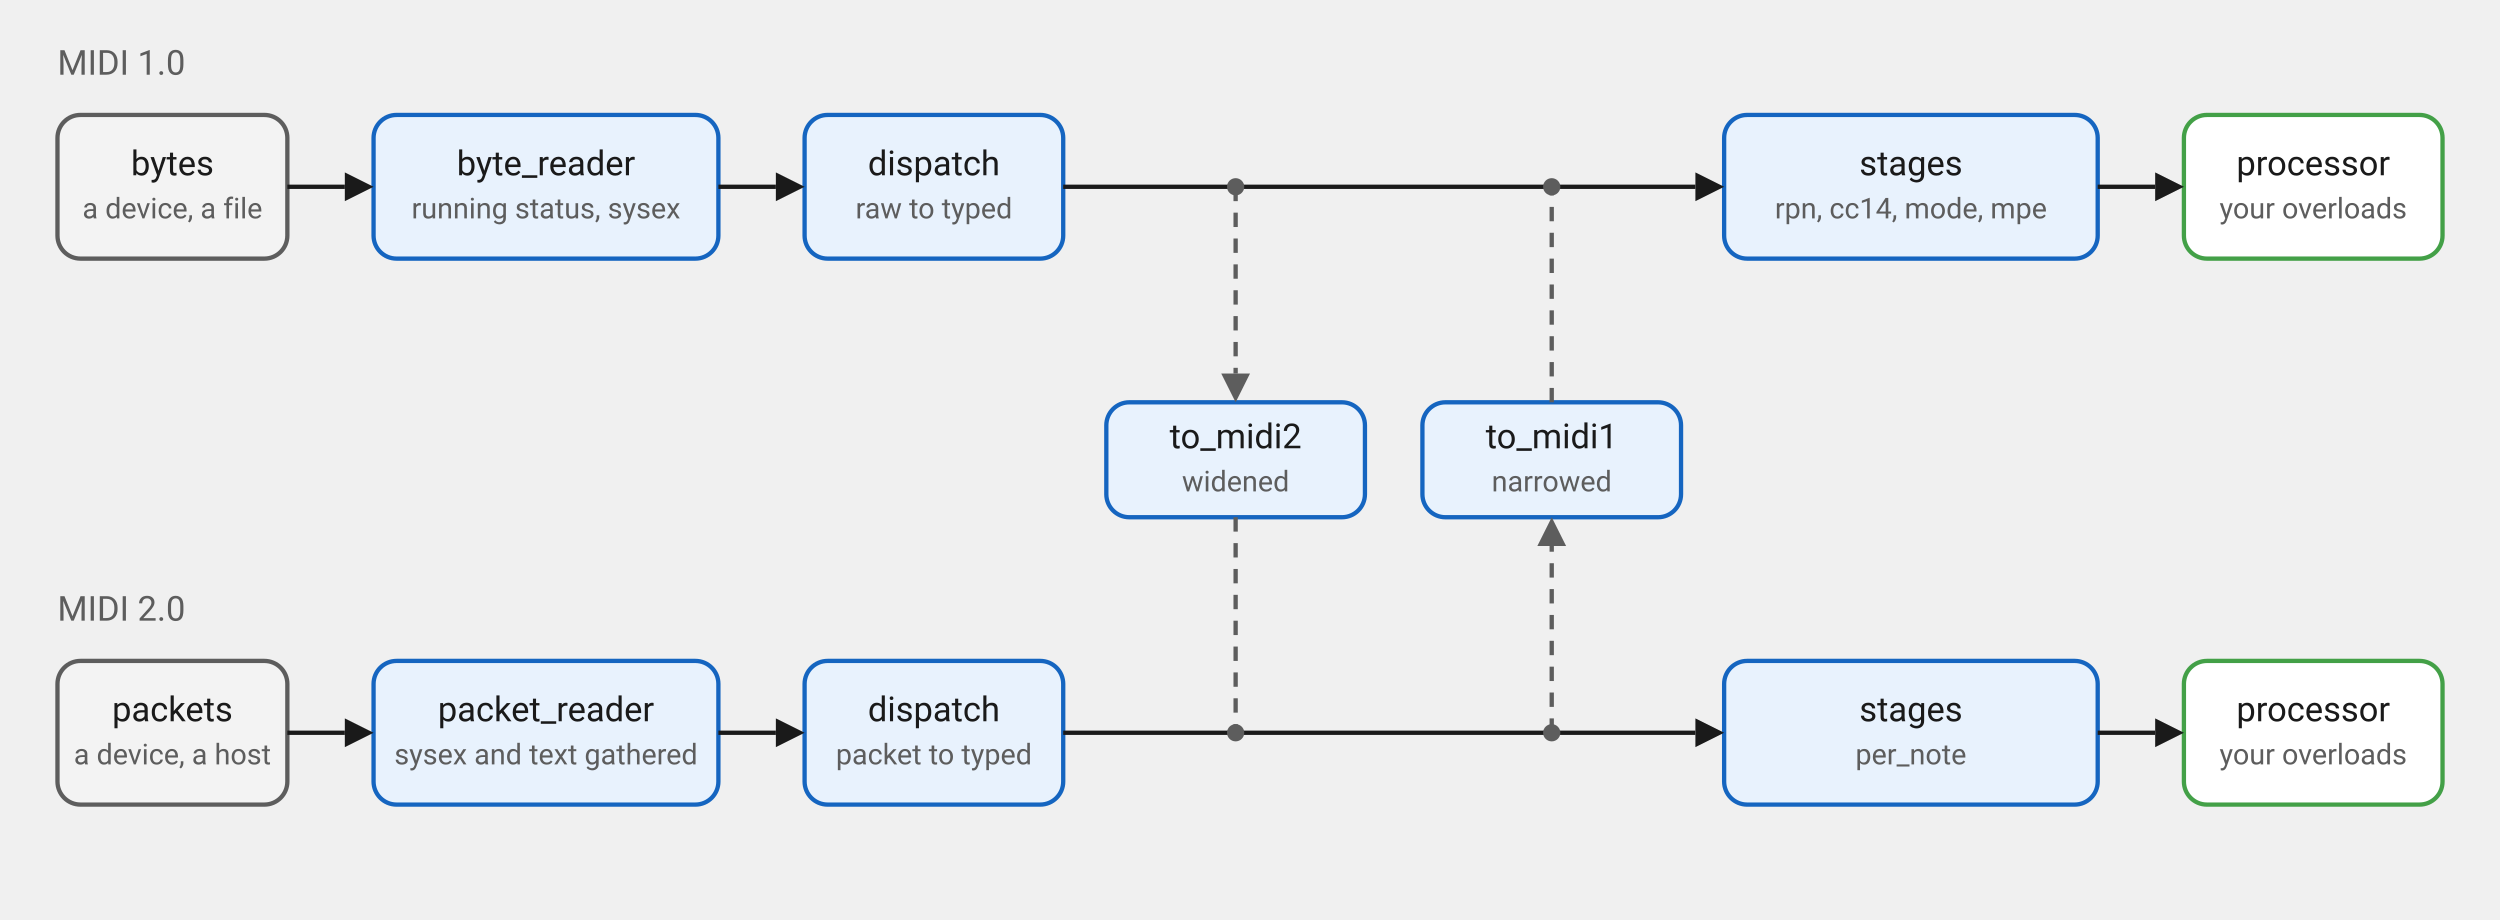
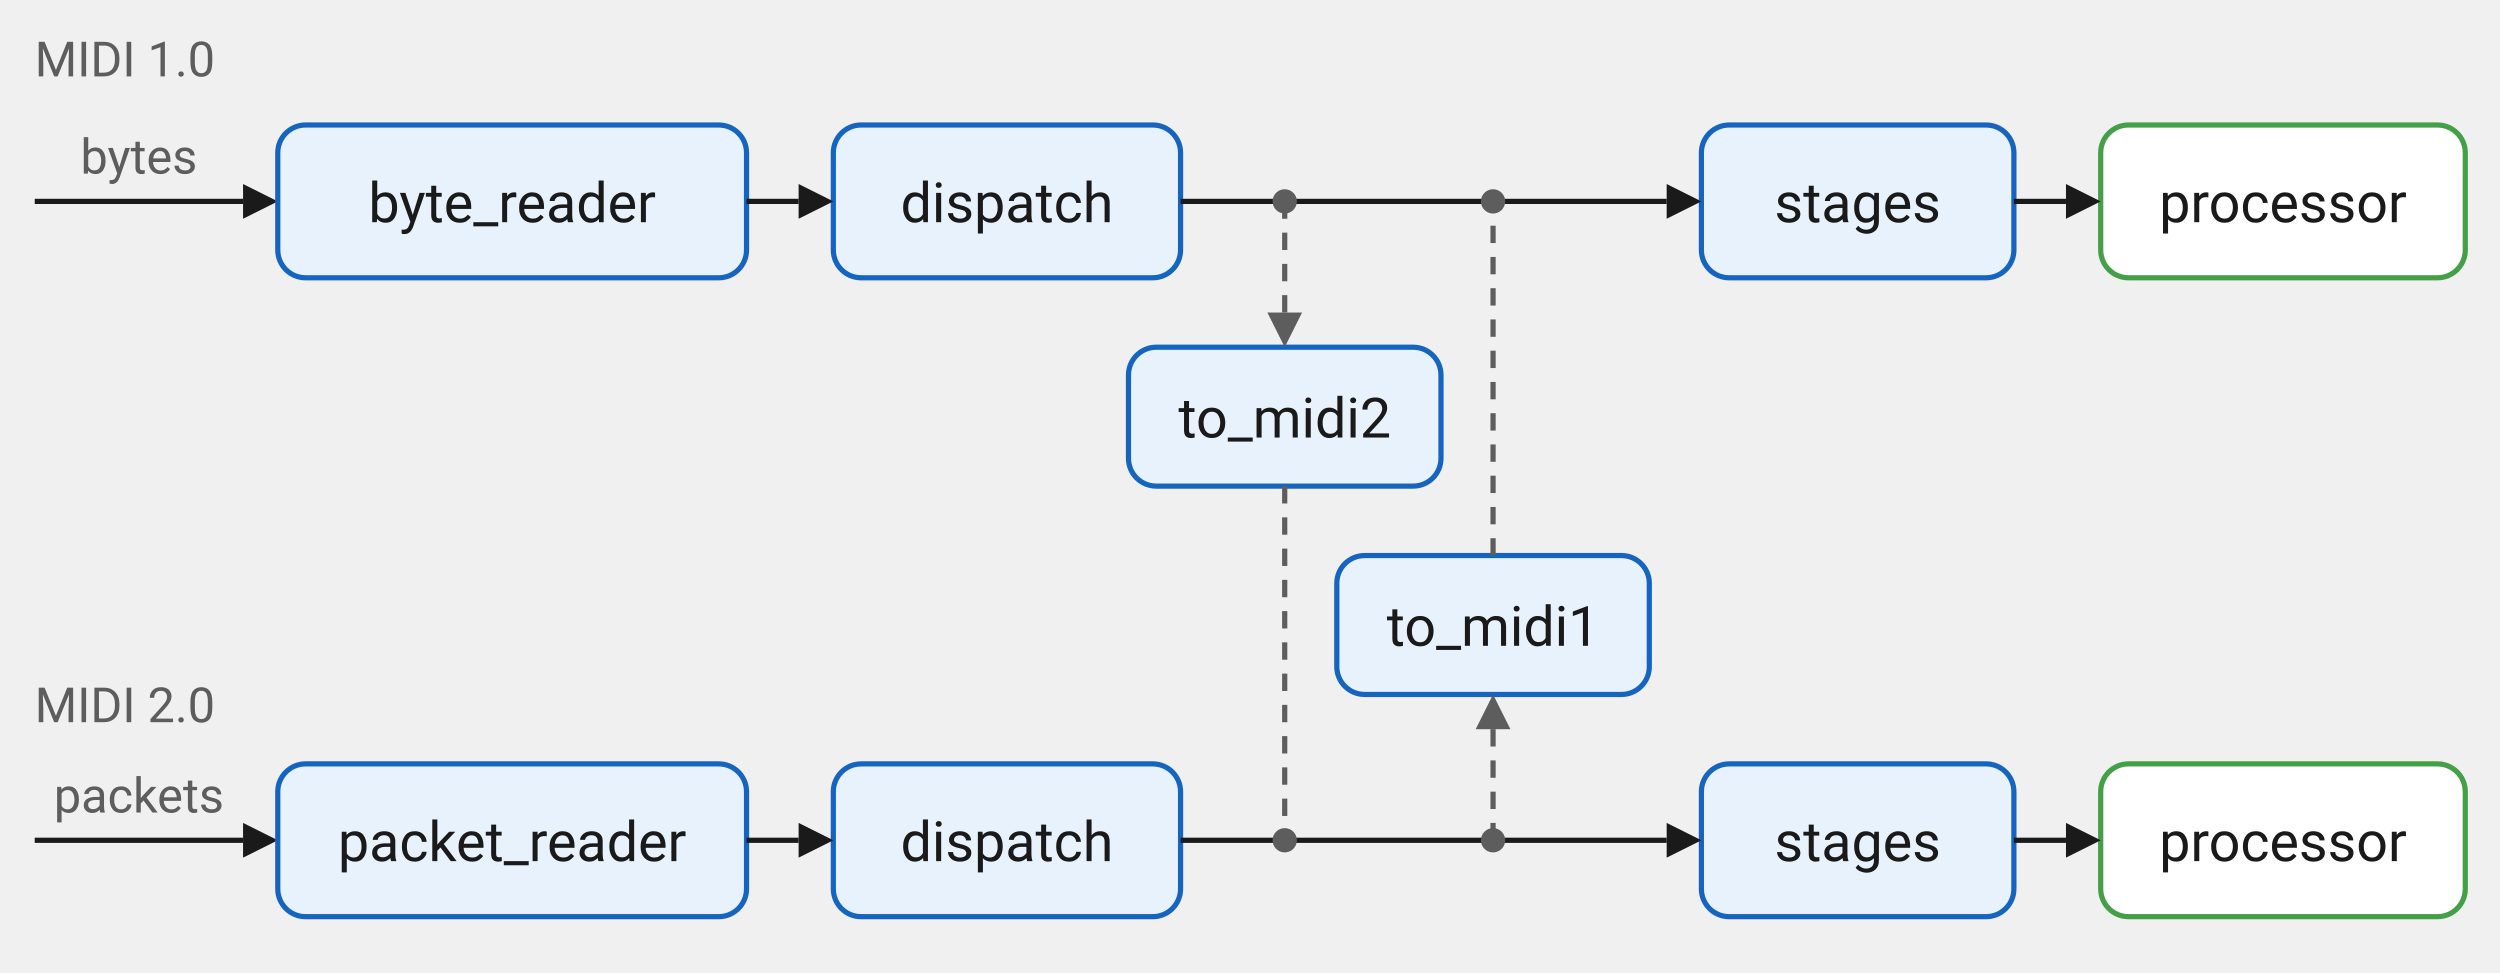
- <svg xmlns="http://www.w3.org/2000/svg" viewBox="0 0 870 320" font-family="-apple-system, BlinkMacSystemFont, &quot;Segoe UI&quot;, Roboto, Helvetica, Arial, sans-serif, &quot;Apple Color Emoji&quot;, &quot;Segoe UI Emoji&quot;, &quot;Segoe UI Symbol&quot;">
-   <text x="20" y="26" font-size="12" fill="#5d5d5d">MIDI 1.0</text>
-   <text x="20" y="216" font-size="12" fill="#5d5d5d">MIDI 2.0</text>
-   <rect x="20" y="40" width="80" height="50" rx="8" fill="#f3f3f3" stroke="#5d5d5d" stroke-width="1.5" />
-   <text x="60" y="61" font-size="12" fill="#1a1a1a" text-anchor="middle">bytes</text>
-   <text x="60" y="76" font-size="10" fill="#5d5d5d" text-anchor="middle">a device, a file</text>
-   <rect x="130" y="40" width="120" height="50" rx="8" fill="#e8f2fd" stroke="#1565c0" stroke-width="1.5" />
-   <text x="190" y="61" font-size="12" fill="#1a1a1a" text-anchor="middle">byte_reader</text>
-   <text x="190" y="76" font-size="10" fill="#5d5d5d" text-anchor="middle">running status, sysex</text>
-   <rect x="280" y="40" width="90" height="50" rx="8" fill="#e8f2fd" stroke="#1565c0" stroke-width="1.5" />
-   <text x="325" y="61" font-size="12" fill="#1a1a1a" text-anchor="middle">dispatch</text>
-   <text x="325" y="76" font-size="10" fill="#5d5d5d" text-anchor="middle">raw to typed</text>
-   <rect x="600" y="40" width="130" height="50" rx="8" fill="#e8f2fd" stroke="#1565c0" stroke-width="1.5" />
-   <text x="665" y="61" font-size="12" fill="#1a1a1a" text-anchor="middle">stages</text>
-   <text x="665" y="76" font-size="10" fill="#5d5d5d" text-anchor="middle">rpn, cc14, mode, mpe</text>
-   <rect x="760" y="40" width="90" height="50" rx="8" fill="#ffffff" stroke="#43a047" stroke-width="1.5" />
-   <text x="805" y="61" font-size="12" fill="#1a1a1a" text-anchor="middle">processor</text>
-   <text x="805" y="76" font-size="10" fill="#5d5d5d" text-anchor="middle">your overloads</text>
-   <line x1="100" y1="65" x2="120" y2="65" stroke="#1a1a1a" stroke-width="1.5" />
-   <polygon points="130,65 120,60 120,70" fill="#1a1a1a" />
-   <line x1="250" y1="65" x2="270" y2="65" stroke="#1a1a1a" stroke-width="1.5" />
-   <polygon points="280,65 270,60 270,70" fill="#1a1a1a" />
-   <line x1="370" y1="65" x2="590" y2="65" stroke="#1a1a1a" stroke-width="1.5" />
-   <polygon points="600,65 590,60 590,70" fill="#1a1a1a" />
-   <line x1="730" y1="65" x2="750" y2="65" stroke="#1a1a1a" stroke-width="1.5" />
-   <polygon points="760,65 750,60 750,70" fill="#1a1a1a" />
-   <rect x="20" y="230" width="80" height="50" rx="8" fill="#f3f3f3" stroke="#5d5d5d" stroke-width="1.5" />
-   <text x="60" y="251" font-size="12" fill="#1a1a1a" text-anchor="middle">packets</text>
-   <text x="60" y="266" font-size="10" fill="#5d5d5d" text-anchor="middle">a device, a host</text>
-   <rect x="130" y="230" width="120" height="50" rx="8" fill="#e8f2fd" stroke="#1565c0" stroke-width="1.5" />
-   <text x="190" y="251" font-size="12" fill="#1a1a1a" text-anchor="middle">packet_reader</text>
-   <text x="190" y="266" font-size="10" fill="#5d5d5d" text-anchor="middle">sysex and text gathered</text>
-   <rect x="280" y="230" width="90" height="50" rx="8" fill="#e8f2fd" stroke="#1565c0" stroke-width="1.5" />
-   <text x="325" y="251" font-size="12" fill="#1a1a1a" text-anchor="middle">dispatch</text>
-   <text x="325" y="266" font-size="10" fill="#5d5d5d" text-anchor="middle">packet to typed</text>
-   <rect x="600" y="230" width="130" height="50" rx="8" fill="#e8f2fd" stroke="#1565c0" stroke-width="1.5" />
-   <text x="665" y="251" font-size="12" fill="#1a1a1a" text-anchor="middle">stages</text>
-   <text x="665" y="266" font-size="10" fill="#5d5d5d" text-anchor="middle">per_note</text>
-   <rect x="760" y="230" width="90" height="50" rx="8" fill="#ffffff" stroke="#43a047" stroke-width="1.5" />
-   <text x="805" y="251" font-size="12" fill="#1a1a1a" text-anchor="middle">processor</text>
-   <text x="805" y="266" font-size="10" fill="#5d5d5d" text-anchor="middle">your overloads</text>
-   <line x1="100" y1="255" x2="120" y2="255" stroke="#1a1a1a" stroke-width="1.5" />
-   <polygon points="130,255 120,250 120,260" fill="#1a1a1a" />
-   <line x1="250" y1="255" x2="270" y2="255" stroke="#1a1a1a" stroke-width="1.5" />
-   <polygon points="280,255 270,250 270,260" fill="#1a1a1a" />
-   <line x1="370" y1="255" x2="590" y2="255" stroke="#1a1a1a" stroke-width="1.5" />
-   <polygon points="600,255 590,250 590,260" fill="#1a1a1a" />
-   <line x1="730" y1="255" x2="750" y2="255" stroke="#1a1a1a" stroke-width="1.5" />
-   <polygon points="760,255 750,250 750,260" fill="#1a1a1a" />
-   <rect x="385" y="140" width="90" height="40" rx="8" fill="#e8f2fd" stroke="#1565c0" stroke-width="1.5" />
-   <text x="430" y="156" font-size="12" fill="#1a1a1a" text-anchor="middle">to_midi2</text>
-   <text x="430" y="171" font-size="10" fill="#5d5d5d" text-anchor="middle">widened</text>
-   <rect x="495" y="140" width="90" height="40" rx="8" fill="#e8f2fd" stroke="#1565c0" stroke-width="1.5" />
-   <text x="540" y="156" font-size="12" fill="#1a1a1a" text-anchor="middle">to_midi1</text>
-   <text x="540" y="171" font-size="10" fill="#5d5d5d" text-anchor="middle">narrowed</text>
-   <circle cx="430" cy="65" r="3" fill="#5d5d5d" />
-   <line x1="430" y1="65" x2="430" y2="130" stroke="#5d5d5d" stroke-width="1.5" stroke-dasharray="5 4" />
-   <polygon points="430,140 425,130 435,130" fill="#5d5d5d" />
-   <line x1="430" y1="180" x2="430" y2="255" stroke="#5d5d5d" stroke-width="1.5" stroke-dasharray="5 4" />
-   <circle cx="430" cy="255" r="3" fill="#5d5d5d" />
-   <circle cx="540" cy="255" r="3" fill="#5d5d5d" />
-   <line x1="540" y1="255" x2="540" y2="190" stroke="#5d5d5d" stroke-width="1.5" stroke-dasharray="5 4" />
-   <polygon points="540,180 535,190 545,190" fill="#5d5d5d" />
-   <line x1="540" y1="140" x2="540" y2="65" stroke="#5d5d5d" stroke-width="1.5" stroke-dasharray="5 4" />
-   <circle cx="540" cy="65" r="3" fill="#5d5d5d" />
+ <svg xmlns="http://www.w3.org/2000/svg" viewBox="0 0 720 280" font-family="-apple-system, BlinkMacSystemFont, &quot;Segoe UI&quot;, Roboto, Helvetica, Arial, sans-serif, &quot;Apple Color Emoji&quot;, &quot;Segoe UI Emoji&quot;, &quot;Segoe UI Symbol&quot;">
+   <text x="10" y="22" font-size="14" fill="#5d5d5d">MIDI 1.0</text>
+   <text x="10" y="208" font-size="14" fill="#5d5d5d">MIDI 2.0</text>
+   <text x="40" y="50" font-size="14" fill="#5d5d5d" text-anchor="middle">bytes</text>
+   <line x1="10" y1="58" x2="70" y2="58" stroke="#1a1a1a" stroke-width="1.5" />
+   <polygon points="80,58 70,53 70,63" fill="#1a1a1a" />
+   <rect x="80" y="36" width="135" height="44" rx="8" fill="#e8f2fd" stroke="#1565c0" stroke-width="1.5" />
+   <text x="147.5" y="64" font-size="16" fill="#1a1a1a" text-anchor="middle">byte_reader</text>
+   <rect x="240" y="36" width="100" height="44" rx="8" fill="#e8f2fd" stroke="#1565c0" stroke-width="1.5" />
+   <text x="290" y="64" font-size="16" fill="#1a1a1a" text-anchor="middle">dispatch</text>
+   <rect x="490" y="36" width="90" height="44" rx="8" fill="#e8f2fd" stroke="#1565c0" stroke-width="1.5" />
+   <text x="535" y="64" font-size="16" fill="#1a1a1a" text-anchor="middle">stages</text>
+   <rect x="605" y="36" width="105" height="44" rx="8" fill="#ffffff" stroke="#43a047" stroke-width="1.5" />
+   <text x="657.5" y="64" font-size="16" fill="#1a1a1a" text-anchor="middle">processor</text>
+   <line x1="215" y1="58" x2="230" y2="58" stroke="#1a1a1a" stroke-width="1.5" />
+   <polygon points="240,58 230,53 230,63" fill="#1a1a1a" />
+   <line x1="340" y1="58" x2="480" y2="58" stroke="#1a1a1a" stroke-width="1.5" />
+   <polygon points="490,58 480,53 480,63" fill="#1a1a1a" />
+   <line x1="580" y1="58" x2="595" y2="58" stroke="#1a1a1a" stroke-width="1.5" />
+   <polygon points="605,58 595,53 595,63" fill="#1a1a1a" />
+   <text x="40" y="234" font-size="14" fill="#5d5d5d" text-anchor="middle">packets</text>
+   <line x1="10" y1="242" x2="70" y2="242" stroke="#1a1a1a" stroke-width="1.5" />
+   <polygon points="80,242 70,237 70,247" fill="#1a1a1a" />
+   <rect x="80" y="220" width="135" height="44" rx="8" fill="#e8f2fd" stroke="#1565c0" stroke-width="1.5" />
+   <text x="147.5" y="248" font-size="16" fill="#1a1a1a" text-anchor="middle">packet_reader</text>
+   <rect x="240" y="220" width="100" height="44" rx="8" fill="#e8f2fd" stroke="#1565c0" stroke-width="1.5" />
+   <text x="290" y="248" font-size="16" fill="#1a1a1a" text-anchor="middle">dispatch</text>
+   <rect x="490" y="220" width="90" height="44" rx="8" fill="#e8f2fd" stroke="#1565c0" stroke-width="1.5" />
+   <text x="535" y="248" font-size="16" fill="#1a1a1a" text-anchor="middle">stages</text>
+   <rect x="605" y="220" width="105" height="44" rx="8" fill="#ffffff" stroke="#43a047" stroke-width="1.5" />
+   <text x="657.5" y="248" font-size="16" fill="#1a1a1a" text-anchor="middle">processor</text>
+   <line x1="215" y1="242" x2="230" y2="242" stroke="#1a1a1a" stroke-width="1.5" />
+   <polygon points="240,242 230,237 230,247" fill="#1a1a1a" />
+   <line x1="340" y1="242" x2="480" y2="242" stroke="#1a1a1a" stroke-width="1.5" />
+   <polygon points="490,242 480,237 480,247" fill="#1a1a1a" />
+   <line x1="580" y1="242" x2="595" y2="242" stroke="#1a1a1a" stroke-width="1.5" />
+   <polygon points="605,242 595,237 595,247" fill="#1a1a1a" />
+   <rect x="325" y="100" width="90" height="40" rx="8" fill="#e8f2fd" stroke="#1565c0" stroke-width="1.5" />
+   <text x="370" y="126" font-size="16" fill="#1a1a1a" text-anchor="middle">to_midi2</text>
+   <rect x="385" y="160" width="90" height="40" rx="8" fill="#e8f2fd" stroke="#1565c0" stroke-width="1.5" />
+   <text x="430" y="186" font-size="16" fill="#1a1a1a" text-anchor="middle">to_midi1</text>
+   <circle cx="370" cy="58" r="3.5" fill="#5d5d5d" />
+   <line x1="370" y1="58" x2="370" y2="90" stroke="#5d5d5d" stroke-width="1.5" stroke-dasharray="5 4" />
+   <polygon points="370,100 365,90 375,90" fill="#5d5d5d" />
+   <line x1="370" y1="140" x2="370" y2="242" stroke="#5d5d5d" stroke-width="1.5" stroke-dasharray="5 4" />
+   <circle cx="370" cy="242" r="3.5" fill="#5d5d5d" />
+   <circle cx="430" cy="242" r="3.5" fill="#5d5d5d" />
+   <line x1="430" y1="242" x2="430" y2="210" stroke="#5d5d5d" stroke-width="1.5" stroke-dasharray="5 4" />
+   <polygon points="430,200 425,210 435,210" fill="#5d5d5d" />
+   <line x1="430" y1="160" x2="430" y2="58" stroke="#5d5d5d" stroke-width="1.5" stroke-dasharray="5 4" />
+   <circle cx="430" cy="58" r="3.5" fill="#5d5d5d" />
</svg>
